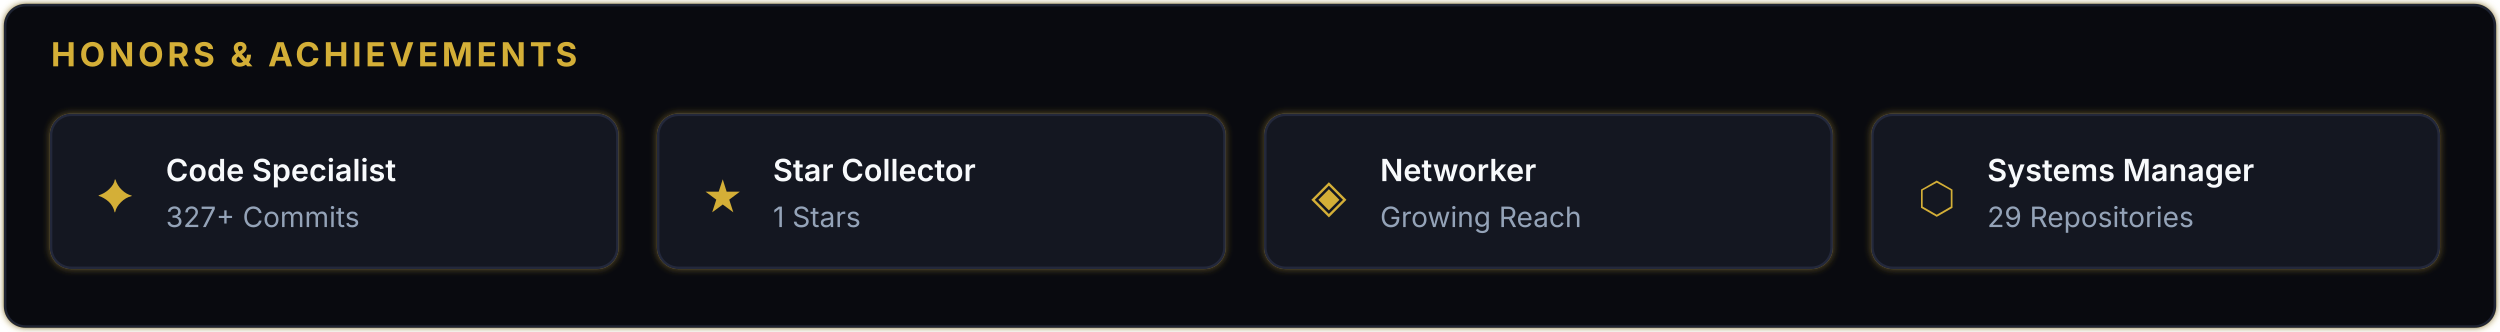
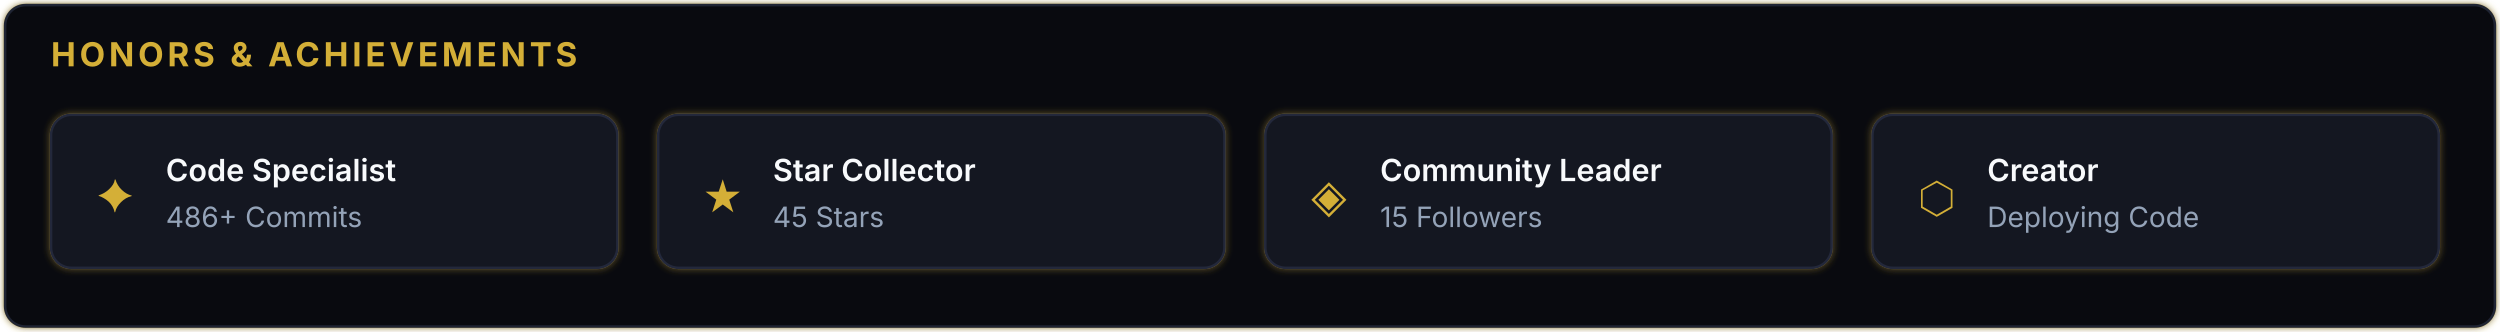
<svg xmlns="http://www.w3.org/2000/svg" viewBox="0 0 980 130" width="100%" height="100%">
  <defs>
    <filter id="goldGlow" x="-20%" y="-20%" width="140%" height="140%">
      <feGaussianBlur stdDeviation="1.5" result="coloredBlur" />
      <feMerge>
        <feMergeNode in="coloredBlur" />
        <feMergeNode in="SourceGraphic" />
      </feMerge>
    </filter>
  </defs>
  <rect width="976" height="126" x="2" y="2" fill="#090A0F" rx="8" stroke="#D4AF37" stroke-width="1" stroke-opacity="0.6" filter="url(#goldGlow)" />
  <rect width="976" height="126" x="2" y="2" fill="#090A0F" rx="8" stroke="#1F2433" stroke-width="1" />
  <text x="20" y="26" font-family="-apple-system, BlinkMacSystemFont, Segoe UI, sans-serif" font-size="13" font-weight="700" fill="#D4AF37" letter-spacing="1.5">HONORS &amp; ACHIEVEMENTS</text>
  <g transform="translate(20, 45)">
    <rect width="222" height="60" fill="#141721" rx="8" stroke="#D4AF37" stroke-width="1" stroke-opacity="0.5" filter="url(#goldGlow)" />
    <rect width="222" height="60" fill="#141721" rx="8" stroke="#23283B" stroke-width="1" />
    <text x="18" y="38" font-size="18" fill="#D4AF37">✦</text>
    <text x="45" y="26" font-family="-apple-system, BlinkMacSystemFont, Segoe UI, sans-serif" font-size="12" font-weight="600" fill="#F8FAFC">Code Specialist</text>
-     <text x="45" y="44" font-family="-apple-system, BlinkMacSystemFont, Segoe UI, sans-serif" font-size="11" fill="#94A3B8">327+ Commits</text>
+     <text x="45" y="44" font-family="-apple-system, BlinkMacSystemFont, Segoe UI, sans-serif" font-size="11" fill="#94A3B8">486+ Commits</text>
  </g>
  <g transform="translate(258, 45)">
    <rect width="222" height="60" fill="#141721" rx="8" stroke="#D4AF37" stroke-width="1" stroke-opacity="0.5" filter="url(#goldGlow)" />
    <rect width="222" height="60" fill="#141721" rx="8" stroke="#23283B" stroke-width="1" />
    <text x="18" y="38" font-size="18" fill="#D4AF37">★</text>
    <text x="45" y="26" font-family="-apple-system, BlinkMacSystemFont, Segoe UI, sans-serif" font-size="12" font-weight="600" fill="#F8FAFC">Star Collector</text>
-     <text x="45" y="44" font-family="-apple-system, BlinkMacSystemFont, Segoe UI, sans-serif" font-size="11" fill="#94A3B8">1 Stars</text>
+     <text x="45" y="44" font-family="-apple-system, BlinkMacSystemFont, Segoe UI, sans-serif" font-size="11" fill="#94A3B8">45 Stars</text>
  </g>
  <g transform="translate(496, 45)">
    <rect width="222" height="60" fill="#141721" rx="8" stroke="#D4AF37" stroke-width="1" stroke-opacity="0.5" filter="url(#goldGlow)" />
    <rect width="222" height="60" fill="#141721" rx="8" stroke="#23283B" stroke-width="1" />
    <text x="18" y="38" font-size="18" fill="#D4AF37">◈</text>
-     <text x="45" y="26" font-family="-apple-system, BlinkMacSystemFont, Segoe UI, sans-serif" font-size="12" font-weight="600" fill="#F8FAFC">Networker</text>
-     <text x="45" y="44" font-family="-apple-system, BlinkMacSystemFont, Segoe UI, sans-serif" font-size="11" fill="#94A3B8">Growing Reach</text>
+     <text x="45" y="26" font-family="-apple-system, BlinkMacSystemFont, Segoe UI, sans-serif" font-size="12" font-weight="600" fill="#F8FAFC">Community Leader</text>
+     <text x="45" y="44" font-family="-apple-system, BlinkMacSystemFont, Segoe UI, sans-serif" font-size="11" fill="#94A3B8">15 Followers</text>
  </g>
  <g transform="translate(734, 45)">
    <rect width="222" height="60" fill="#141721" rx="8" stroke="#D4AF37" stroke-width="1" stroke-opacity="0.5" filter="url(#goldGlow)" />
    <rect width="222" height="60" fill="#141721" rx="8" stroke="#23283B" stroke-width="1" />
    <text x="18" y="38" font-size="18" fill="#D4AF37">⬡</text>
-     <text x="45" y="26" font-family="-apple-system, BlinkMacSystemFont, Segoe UI, sans-serif" font-size="12" font-weight="600" fill="#F8FAFC">Systems Manager</text>
-     <text x="45" y="44" font-family="-apple-system, BlinkMacSystemFont, Segoe UI, sans-serif" font-size="11" fill="#94A3B8">29 Repositories</text>
+     <text x="45" y="26" font-family="-apple-system, BlinkMacSystemFont, Segoe UI, sans-serif" font-size="12" font-weight="600" fill="#F8FAFC">Creator</text>
+     <text x="45" y="44" font-family="-apple-system, BlinkMacSystemFont, Segoe UI, sans-serif" font-size="11" fill="#94A3B8">Deploying Code</text>
  </g>
</svg>
